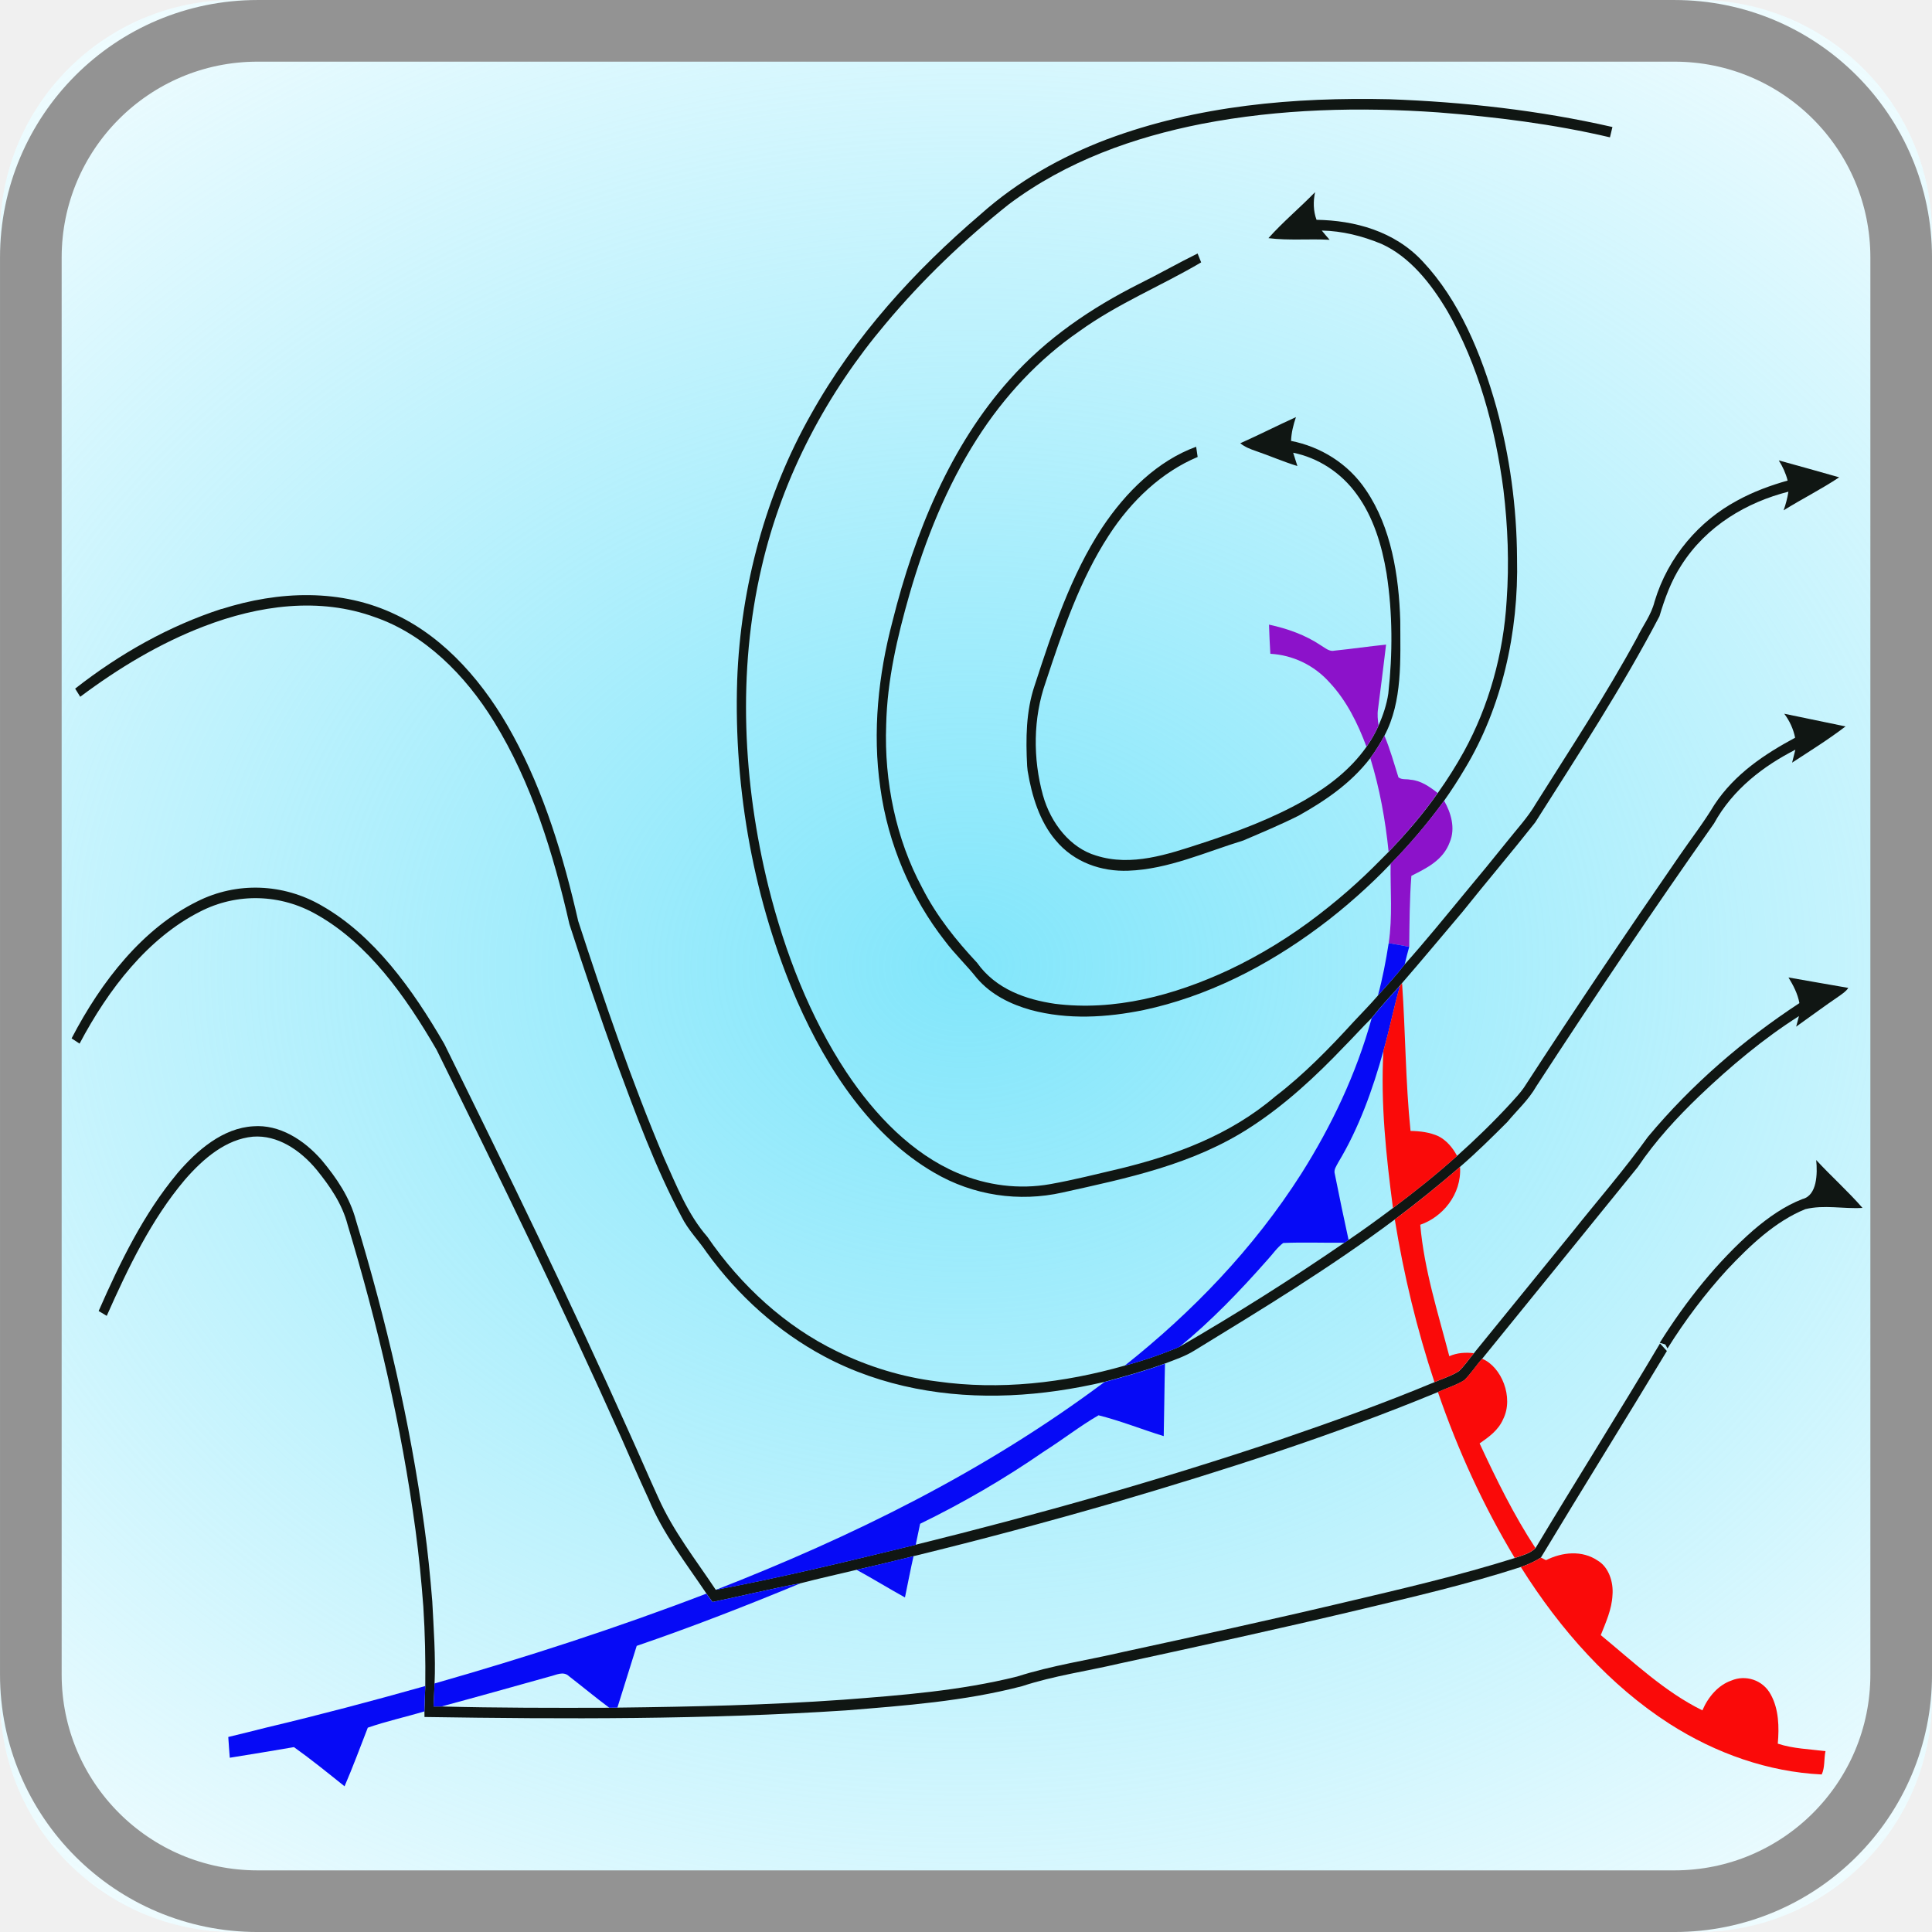
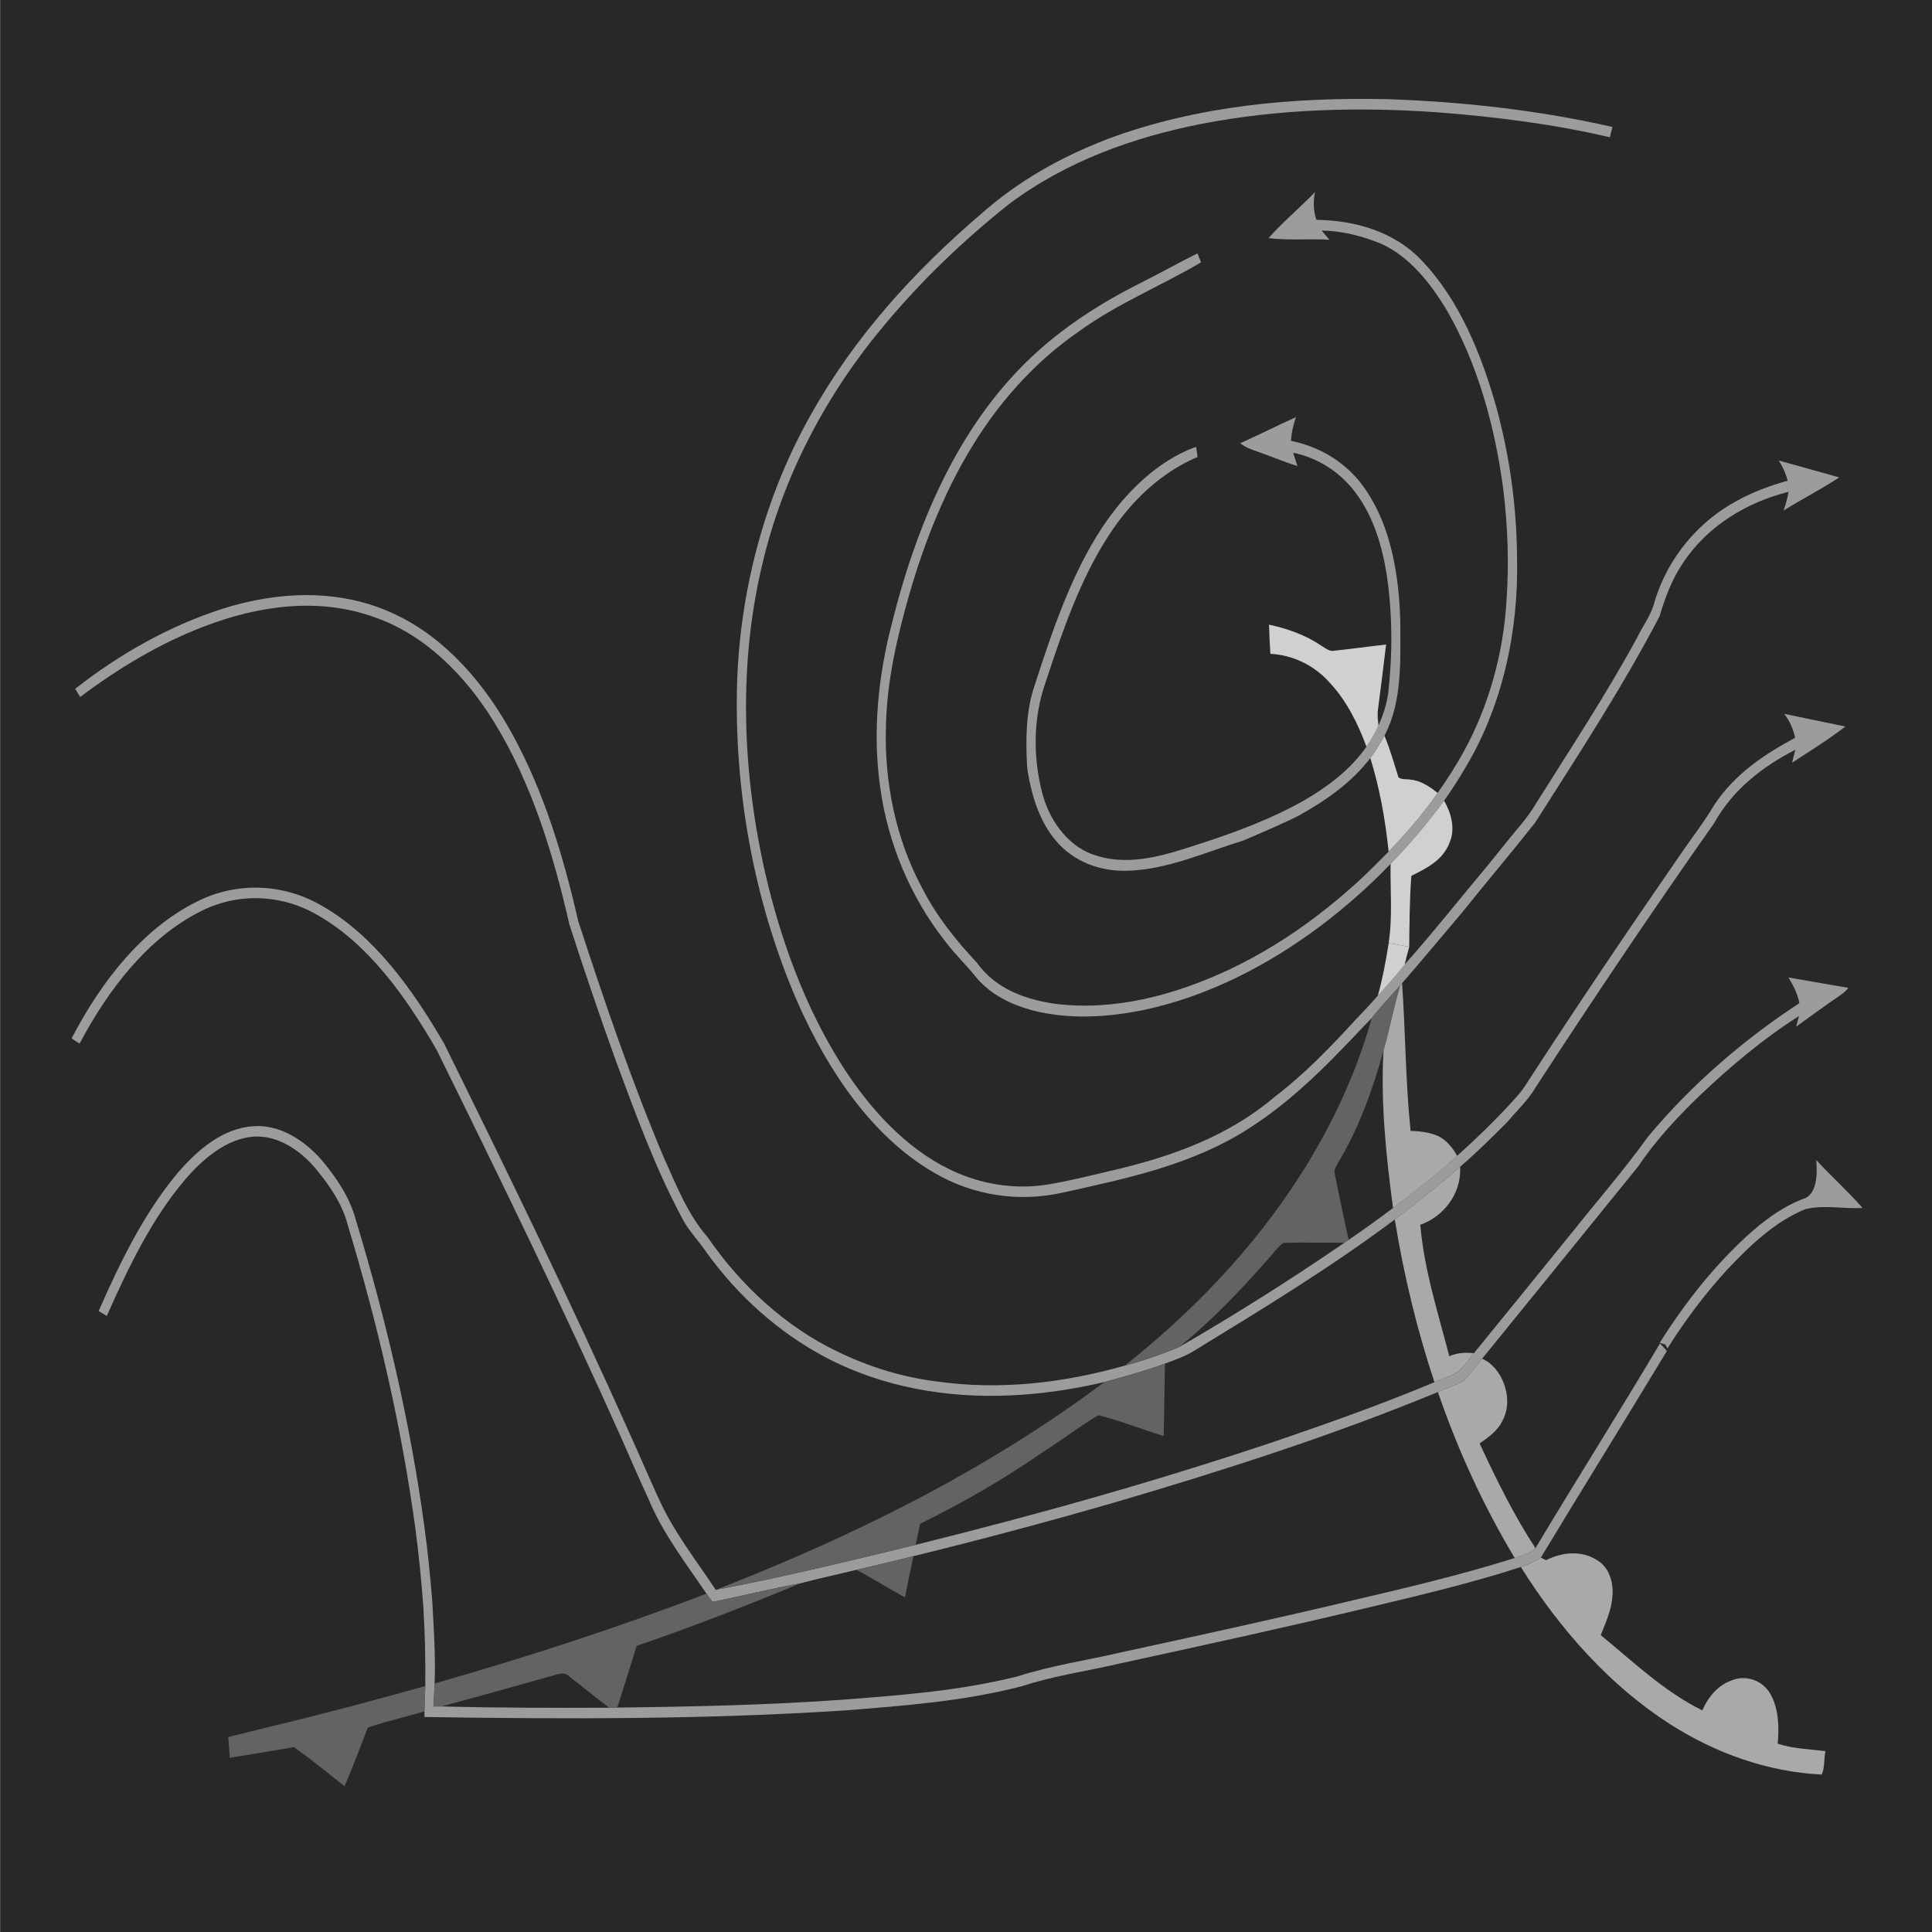
- <svg xmlns="http://www.w3.org/2000/svg" id="svg10643" height="32" width="32" version="1.0">
-   <defs id="defs10645">
-     <radialGradient id="radialGradient4286" gradientUnits="userSpaceOnUse" cy="16" cx="16" gradientTransform="matrix(1.7118,-0.022772,0.018375,1.3813,-11.683,-5.7368)" r="16">
-       <stop id="stop4146" stop-color="#82e6fb" offset="0" />
-       <stop id="stop4148" stop-opacity="0" stop-color="#82e6fb" offset="1" />
-     </radialGradient>
-   </defs>
-   <g id="g43537" style="enable-background:new" transform="translate(-2.5e-4,-2.4986e-4)">
-     <rect id="rect4364" style="fill:#ffffff;enable-background:new" transform="scale(1,-1)" ry="3.878" width="32" y="-32" x="0" height="32" />
-     <rect id="rect4366" style="fill:url(#radialGradient4286);enable-background:new" ry="3.878" height="32" width="32" y="0" x="0" />
-     <rect id="rect4426" style="fill:none;stroke:#939393;stroke-width:1.021;stroke-linecap:round;stroke-linejoin:round;enable-background:new" ry="3.755" height="30.979" width="30.979" y="0.511" x="0.511" />
-   </g>
-   <g id="g6990" transform="translate(0.033898,-0.23724)">
-     <path id="path6" d="m 18.297,2.546 c 1.506,-0.564 3.104,-0.7 4.679,-0.665 1.24,0.045 2.48,0.182 3.697,0.46 -0.014,0.057 -0.028,0.115 -0.041,0.171 -0.937,-0.22 -1.89,-0.338 -2.842,-0.413 -1.308,-0.092 -2.627,-0.06 -3.92,0.19 -1.119,0.221 -2.234,0.612 -3.193,1.331 -0.735,0.584 -1.428,1.243 -2.048,1.986 -0.949,1.124 -1.697,2.5 -2.048,4.025 -0.405,1.73 -0.309,3.579 0.113,5.292 0.274,1.097 0.688,2.159 1.289,3.07 0.48,0.723 1.096,1.355 1.843,1.673 0.488,0.208 1.022,0.276 1.536,0.184 0.387,-0.069 0.769,-0.166 1.152,-0.256 0.909,-0.221 1.821,-0.553 2.576,-1.198 0.47,-0.36 0.895,-0.795 1.303,-1.242 0.132,-0.141 0.267,-0.278 0.394,-0.425 0.151,-0.169 0.305,-0.336 0.445,-0.518 0.343,-0.384 0.671,-0.788 1.001,-1.188 0.232,-0.277 0.462,-0.558 0.689,-0.841 0.165,-0.209 0.347,-0.401 0.485,-0.637 0.569,-0.906 1.159,-1.798 1.675,-2.748 0.096,-0.199 0.234,-0.373 0.289,-0.596 0.224,-0.749 0.748,-1.34 1.363,-1.67 0.268,-0.148 0.553,-0.253 0.841,-0.334 -0.031,-0.121 -0.082,-0.232 -0.147,-0.334 0.334,0.093 0.668,0.184 1.001,0.28 -0.299,0.199 -0.617,0.358 -0.921,0.547 0.036,-0.099 0.063,-0.203 0.08,-0.309 -0.681,0.173 -1.357,0.56 -1.777,1.224 -0.164,0.251 -0.271,0.544 -0.359,0.839 -0.622,1.189 -1.349,2.296 -2.058,3.415 -0.395,0.5 -0.806,0.983 -1.203,1.48 -0.335,0.394 -0.665,0.793 -1.004,1.183 l -0.033,0.039 c -0.159,0.178 -0.322,0.351 -0.471,0.54 -0.153,0.152 -0.298,0.314 -0.45,0.467 -0.478,0.502 -0.987,0.972 -1.552,1.338 -0.956,0.624 -2.052,0.846 -3.116,1.083 -0.717,0.161 -1.477,0.053 -2.13,-0.331 -1.024,-0.594 -1.759,-1.685 -2.269,-2.845 -0.707,-1.635 -1.049,-3.481 -0.99,-5.306 0.056,-1.56 0.481,-3.098 1.221,-4.404 0.731,-1.309 1.729,-2.391 2.807,-3.313 0.625,-0.558 1.345,-0.959 2.092,-1.244 z" style="fill:#101613" />
-     <path id="path8" d="m 20.976,4.181 c 0.243,-0.272 0.519,-0.501 0.772,-0.761 -0.033,0.152 -0.03,0.313 0.024,0.458 0.626,0.01 1.29,0.184 1.76,0.691 0.602,0.641 0.968,1.521 1.218,2.41 0.222,0.808 0.338,1.655 0.343,2.502 0.029,1.231 -0.253,2.479 -0.867,3.493 -0.107,0.181 -0.221,0.357 -0.341,0.526 -0.272,0.374 -0.569,0.723 -0.886,1.046 -0.176,0.185 -0.36,0.361 -0.549,0.529 -0.204,0.181 -0.414,0.354 -0.63,0.514 -0.886,0.661 -1.873,1.157 -2.912,1.378 -0.615,0.125 -1.254,0.163 -1.867,-0.001 -0.326,-0.092 -0.653,-0.246 -0.893,-0.525 -0.17,-0.216 -0.368,-0.4 -0.533,-0.621 -0.553,-0.708 -0.941,-1.595 -1.069,-2.541 -0.132,-0.918 -0.032,-1.863 0.202,-2.748 0.369,-1.481 0.971,-2.924 1.94,-4.005 0.613,-0.691 1.364,-1.194 2.145,-1.587 0.325,-0.161 0.644,-0.343 0.969,-0.503 0.019,0.049 0.039,0.098 0.059,0.147 -0.668,0.394 -1.383,0.682 -2.021,1.143 -0.661,0.455 -1.239,1.068 -1.695,1.785 -0.496,0.777 -0.853,1.661 -1.116,2.574 -0.2,0.699 -0.369,1.419 -0.385,2.159 -0.035,0.94 0.164,1.896 0.596,2.697 0.239,0.471 0.564,0.873 0.909,1.242 0.313,0.442 0.816,0.61 1.288,0.68 0.983,0.125 1.974,-0.137 2.883,-0.561 0.52,-0.246 1.019,-0.552 1.486,-0.912 0.218,-0.168 0.431,-0.344 0.636,-0.532 0.181,-0.164 0.354,-0.339 0.527,-0.514 0.289,-0.303 0.567,-0.622 0.812,-0.973 0.156,-0.219 0.301,-0.448 0.433,-0.687 0.411,-0.749 0.655,-1.617 0.707,-2.502 0.043,-0.61 0.02,-1.226 -0.053,-1.831 -0.136,-1.041 -0.421,-2.074 -0.926,-2.956 -0.277,-0.469 -0.631,-0.91 -1.097,-1.119 -0.316,-0.131 -0.65,-0.214 -0.986,-0.22 0.042,0.052 0.086,0.103 0.13,0.153 -0.337,-0.019 -0.676,0.015 -1.011,-0.027 z" style="fill:#101613" />
-     <path id="path14" d="m 20.509,7.579 c 0.31,-0.138 0.613,-0.293 0.922,-0.433 -0.043,0.127 -0.076,0.258 -0.081,0.394 0.48,0.094 0.945,0.368 1.245,0.821 0.412,0.61 0.542,1.405 0.564,2.162 4.5e-4,0.64 0.04,1.33 -0.262,1.899 -0.071,0.13 -0.148,0.255 -0.234,0.371 -0.325,0.423 -0.754,0.711 -1.189,0.955 -0.3,0.15 -0.608,0.279 -0.914,0.41 -0.629,0.193 -1.248,0.478 -1.906,0.501 -0.437,0.017 -0.897,-0.133 -1.205,-0.506 -0.262,-0.309 -0.393,-0.73 -0.462,-1.148 -0.002,-0.02 -0.006,-0.06 -0.008,-0.08 -0.024,-0.448 -0.02,-0.911 0.124,-1.334 0.296,-0.909 0.603,-1.831 1.115,-2.61 0.398,-0.601 0.929,-1.115 1.56,-1.344 0.006,0.042 0.019,0.127 0.025,0.169 -0.591,0.248 -1.098,0.721 -1.472,1.3 -0.475,0.729 -0.767,1.586 -1.046,2.433 -0.208,0.589 -0.212,1.264 -0.045,1.868 0.131,0.472 0.459,0.877 0.881,1.001 0.585,0.187 1.187,-0.02 1.751,-0.204 0.582,-0.19 1.162,-0.406 1.706,-0.715 0.381,-0.222 0.75,-0.497 1.022,-0.883 0.077,-0.109 0.145,-0.226 0.2,-0.352 0.073,-0.168 0.134,-0.345 0.161,-0.531 0.073,-0.659 0.072,-1.331 -0.029,-1.987 C 22.855,9.267 22.711,8.799 22.442,8.43 22.178,8.06 21.792,7.818 21.385,7.736 21.408,7.81 21.431,7.883 21.455,7.956 21.222,7.885 20.997,7.786 20.766,7.707 20.676,7.676 20.586,7.642 20.509,7.579 Z" style="fill:#101613" />
-     <path id="path20" d="m 3.636,10.325 c 0.943,-0.301 1.983,-0.346 2.898,0.099 0.815,0.389 1.466,1.139 1.929,1.994 0.514,0.942 0.836,2.003 1.08,3.075 0.433,1.328 0.883,2.652 1.423,3.927 0.205,0.455 0.394,0.936 0.715,1.301 0.564,0.822 1.303,1.489 2.14,1.895 0.53,0.26 1.093,0.431 1.665,0.502 1.038,0.147 2.096,0.027 3.109,-0.262 0.308,-0.082 0.612,-0.187 0.908,-0.312 0.927,-0.537 1.84,-1.112 2.732,-1.725 0.017,-0.011 0.051,-0.034 0.068,-0.045 0.249,-0.168 0.493,-0.347 0.735,-0.528 0.363,-0.272 0.72,-0.557 1.062,-0.864 0.307,-0.274 0.604,-0.563 0.887,-0.87 0.075,-0.084 0.153,-0.165 0.219,-0.259 0.841,-1.296 1.702,-2.575 2.576,-3.84 0.193,-0.282 0.402,-0.55 0.58,-0.847 0.34,-0.515 0.838,-0.841 1.337,-1.11 -0.03,-0.148 -0.094,-0.283 -0.18,-0.397 0.338,0.071 0.676,0.141 1.015,0.21 -0.285,0.218 -0.588,0.406 -0.885,0.6 0.018,-0.071 0.036,-0.143 0.054,-0.214 -0.526,0.269 -1.034,0.651 -1.348,1.222 -1.006,1.427 -1.984,2.881 -2.942,4.352 -0.13,0.228 -0.319,0.396 -0.48,0.591 -0.255,0.255 -0.512,0.509 -0.782,0.742 -0.352,0.305 -0.713,0.595 -1.081,0.872 -1.069,0.8 -2.198,1.485 -3.323,2.174 -0.153,0.095 -0.32,0.15 -0.484,0.213 -0.33,0.121 -0.667,0.213 -1.004,0.305 -1.027,0.24 -2.092,0.313 -3.129,0.109 -0.523,-0.103 -1.037,-0.277 -1.518,-0.535 -0.746,-0.399 -1.414,-0.99 -1.941,-1.719 -0.136,-0.202 -0.307,-0.369 -0.418,-0.593 -0.434,-0.814 -0.757,-1.699 -1.083,-2.577 -0.269,-0.75 -0.528,-1.506 -0.773,-2.268 -0.267,-1.177 -0.63,-2.348 -1.245,-3.347 -0.483,-0.788 -1.159,-1.452 -1.969,-1.734 -0.927,-0.341 -1.934,-0.199 -2.843,0.151 -0.724,0.278 -1.406,0.686 -2.045,1.165 -0.021,-0.034 -0.063,-0.102 -0.084,-0.135 0.741,-0.581 1.561,-1.04 2.424,-1.32 z" style="fill:#101613" />
-     <path id="path22" d="m 20.985,10.583 c 0.3,0.065 0.598,0.168 0.864,0.347 0.069,0.041 0.138,0.105 0.221,0.084 0.285,-0.029 0.569,-0.071 0.854,-0.1 -0.042,0.356 -0.088,0.71 -0.133,1.065 -0.015,0.091 -0.004,0.183 0.008,0.274 -0.054,0.126 -0.123,0.243 -0.2,0.352 C 22.455,12.216 22.266,11.84 21.996,11.55 21.733,11.251 21.373,11.086 21.007,11.066 20.997,10.905 20.99,10.744 20.985,10.583 Z" style="fill:#8c12ca" />
-     <path id="path24" d="m 22.663,12.794 c 0.086,-0.117 0.163,-0.242 0.234,-0.371 0.093,0.222 0.159,0.458 0.232,0.69 0.058,0.044 0.133,0.023 0.199,0.039 0.167,0.012 0.315,0.113 0.45,0.22 -0.245,0.351 -0.523,0.67 -0.812,0.973 -0.054,-0.527 -0.148,-1.05 -0.303,-1.55 z" style="fill:#8c12ca" />
-     <path id="path32" d="m 22.998,14.545 c 0.317,-0.323 0.614,-0.672 0.886,-1.046 0.115,0.197 0.192,0.457 0.095,0.686 -0.111,0.305 -0.393,0.435 -0.636,0.559 -0.031,0.392 -0.031,0.785 -0.036,1.176 -0.113,-0.023 -0.227,-0.043 -0.34,-0.061 0.066,-0.435 0.026,-0.877 0.032,-1.314 z" style="fill:#8c12ca" />
-     <path id="path38" d="m 3.233,15.168 c 0.653,-0.329 1.423,-0.3 2.059,0.068 0.867,0.493 1.505,1.38 2.033,2.292 1.052,2.133 2.095,4.271 3.07,6.452 0.161,0.355 0.314,0.713 0.476,1.067 0.25,0.559 0.621,1.026 0.95,1.522 1.109,-0.208 2.211,-0.478 3.312,-0.746 2.021,-0.5 4.03,-1.066 6.015,-1.734 0.866,-0.296 1.729,-0.605 2.578,-0.959 0.135,-0.059 0.278,-0.1 0.404,-0.182 0.093,-0.087 0.166,-0.198 0.249,-0.297 0.011,-0.014 0.034,-0.043 0.045,-0.057 0.53,-0.649 1.056,-1.301 1.586,-1.95 0.418,-0.525 0.857,-1.028 1.251,-1.577 0.733,-0.879 1.592,-1.613 2.509,-2.215 -0.029,-0.158 -0.102,-0.295 -0.181,-0.425 0.33,0.06 0.661,0.114 0.991,0.173 -0.041,0.062 -0.101,0.098 -0.157,0.139 -0.239,0.162 -0.471,0.336 -0.707,0.503 0.012,-0.044 0.036,-0.131 0.047,-0.175 -0.588,0.373 -1.134,0.831 -1.651,1.324 -0.37,0.356 -0.723,0.737 -1.019,1.176 -0.859,1.058 -1.717,2.118 -2.577,3.175 -0.103,0.115 -0.188,0.251 -0.298,0.357 -0.137,0.085 -0.29,0.128 -0.434,0.195 -1.752,0.724 -3.548,1.298 -5.351,1.828 -1.107,0.32 -2.219,0.618 -3.335,0.89 -0.313,0.08 -0.628,0.153 -0.943,0.226 -0.309,0.075 -0.62,0.142 -0.928,0.223 -0.488,0.089 -0.972,0.211 -1.459,0.31 -0.034,-0.046 -0.067,-0.092 -0.1,-0.138 -0.34,-0.506 -0.719,-0.988 -0.961,-1.571 -0.156,-0.335 -0.303,-0.676 -0.452,-1.015 -0.972,-2.17 -2.01,-4.299 -3.057,-6.421 -0.516,-0.891 -1.136,-1.761 -1.984,-2.239 -0.599,-0.345 -1.323,-0.366 -1.935,-0.05 -0.859,0.435 -1.514,1.276 -1.995,2.186 -0.044,-0.029 -0.088,-0.058 -0.132,-0.087 0.495,-0.953 1.183,-1.825 2.081,-2.268 z" style="fill:#101613" />
-     <path id="path44" d="m 22.788,16.729 c 0.078,-0.285 0.133,-0.577 0.179,-0.87 0.113,0.018 0.227,0.038 0.34,0.061 -0.027,0.096 -0.052,0.193 -0.075,0.291 -0.14,0.182 -0.293,0.348 -0.445,0.518 z" style="fill:#060af6" />
-     <path id="path46" d="m 22.685,17.102 c 0.149,-0.19 0.312,-0.363 0.471,-0.54 -0.103,0.356 -0.173,0.722 -0.275,1.078 -0.18,0.65 -0.41,1.288 -0.749,1.85 -0.029,0.058 -0.08,0.12 -0.057,0.193 0.072,0.365 0.149,0.729 0.228,1.092 -0.017,0.011 -0.051,0.034 -0.068,0.045 -0.339,0.005 -0.677,-0.01 -1.015,0.005 -0.1,0.074 -0.174,0.185 -0.26,0.278 -0.457,0.518 -0.934,1.015 -1.457,1.442 -0.297,0.125 -0.6,0.23 -0.908,0.312 1.107,-0.879 2.128,-1.928 2.927,-3.183 0.495,-0.784 0.907,-1.645 1.163,-2.571 z" style="fill:#060af6" />
-     <path id="path48" d="m 23.156,16.562 0.033,-0.039 c 0.057,0.814 0.056,1.634 0.14,2.446 0.158,0.003 0.317,0.021 0.465,0.089 0.13,0.068 0.232,0.185 0.306,0.325 -0.342,0.307 -0.699,0.592 -1.062,0.864 -0.113,-0.861 -0.207,-1.735 -0.158,-2.606 0.101,-0.356 0.172,-0.723 0.275,-1.078 z" style="fill:#fa0a09" />
-     <path id="path58" d="m 2.895,19.681 c 0.338,-0.399 0.766,-0.76 1.266,-0.789 0.431,-0.033 0.839,0.221 1.137,0.565 0.239,0.287 0.464,0.613 0.566,1.001 0.497,1.643 0.895,3.331 1.129,5.052 0.058,0.415 0.099,0.834 0.133,1.252 0.023,0.452 0.057,0.905 0.038,1.359 -0.005,0.127 -0.011,0.254 -0.016,0.381 l 0.13,0 c 0.926,0.024 1.854,0.024 2.78,0.021 0.045,-0.001 0.09,-0.002 0.134,-0.002 1.247,-0.015 2.495,-0.042 3.74,-0.131 0.964,-0.074 1.934,-0.148 2.881,-0.384 0.574,-0.184 1.167,-0.27 1.75,-0.406 1.225,-0.266 2.449,-0.533 3.669,-0.822 0.945,-0.223 1.892,-0.442 2.824,-0.735 0.117,-0.043 0.247,-0.068 0.343,-0.164 0.68,-1.136 1.386,-2.251 2.062,-3.39 0.029,0.031 0.086,0.094 0.114,0.125 -0.69,1.145 -1.397,2.277 -2.087,3.422 -0.106,0.066 -0.218,0.117 -0.333,0.156 -0.889,0.288 -1.794,0.497 -2.698,0.713 -1.317,0.313 -2.639,0.601 -3.96,0.888 -0.534,0.125 -1.078,0.2 -1.603,0.373 -0.959,0.25 -1.943,0.322 -2.92,0.401 -2.323,0.152 -4.652,0.145 -6.977,0.109 -4.501e-4,-0.023 -9.002e-4,-0.07 -0.001,-0.094 0.002,-0.141 0.011,-0.28 0.014,-0.42 0.005,-0.437 -0.004,-0.874 -0.032,-1.309 -0.032,-0.426 -0.073,-0.851 -0.13,-1.275 -0.232,-1.722 -0.628,-3.41 -1.124,-5.054 -0.092,-0.353 -0.299,-0.646 -0.513,-0.911 -0.272,-0.329 -0.65,-0.58 -1.055,-0.549 -0.444,0.041 -0.823,0.361 -1.128,0.714 -0.55,0.649 -0.938,1.452 -1.294,2.254 -0.033,-0.02 -0.1,-0.06 -0.134,-0.08 0.355,-0.81 0.748,-1.613 1.296,-2.271 z" style="fill:#101613" />
-     <path id="path60" d="m 30.048,19.451 c 0.25,0.271 0.524,0.514 0.767,0.793 -0.316,0.019 -0.636,-0.056 -0.948,0.021 -0.496,0.202 -0.911,0.596 -1.294,1.002 -0.364,0.398 -0.695,0.836 -0.988,1.305 l -0.036,-0.066 c -0.023,-0.007 -0.069,-0.021 -0.092,-0.028 0.439,-0.699 0.953,-1.342 1.55,-1.865 0.249,-0.213 0.519,-0.402 0.814,-0.516 0.242,-0.06 0.25,-0.419 0.227,-0.647 z" style="fill:#101613" />
-     <path id="path62" d="m 23.068,20.436 c 0.368,-0.276 0.729,-0.567 1.081,-0.872 0.029,0.462 -0.297,0.835 -0.659,0.959 0.065,0.749 0.295,1.46 0.481,2.177 0.13,-0.057 0.269,-0.066 0.407,-0.049 -0.083,0.099 -0.156,0.21 -0.249,0.297 -0.126,0.082 -0.269,0.123 -0.404,0.182 -0.29,-0.873 -0.508,-1.776 -0.657,-2.695 z" style="fill:#fa0a09" />
-     <path id="path70" d="m 24.216,23.099 c 0.11,-0.106 0.195,-0.242 0.298,-0.357 0.32,0.13 0.53,0.64 0.349,1.001 -0.081,0.187 -0.241,0.298 -0.39,0.402 0.278,0.598 0.569,1.191 0.925,1.733 -0.096,0.096 -0.226,0.121 -0.343,0.164 -0.515,-0.855 -0.941,-1.781 -1.273,-2.749 0.144,-0.067 0.297,-0.109 0.434,-0.195 z" style="fill:#fa0a09" />
-     <path id="path72" d="m 18.258,23.129 c 0.337,-0.092 0.674,-0.184 1.004,-0.305 -0.01,0.4 -0.012,0.8 -0.021,1.2 -0.361,-0.111 -0.715,-0.254 -1.08,-0.345 -0.309,0.179 -0.596,0.405 -0.9,0.597 -0.659,0.456 -1.347,0.855 -2.055,1.2 -0.025,0.116 -0.049,0.233 -0.073,0.349 -1.101,0.267 -2.203,0.537 -3.312,0.746 2.243,-0.876 4.444,-1.951 6.437,-3.442 z" style="fill:#060af6" />
-     <path id="path84" d="m 14.154,26.238 c 0.315,-0.074 0.629,-0.147 0.943,-0.226 -0.051,0.227 -0.095,0.456 -0.142,0.684 C 14.686,26.547 14.423,26.385 14.154,26.238 Z" style="fill:#060af6" />
-     <path id="path86" d="m 25.572,26.079 c 0.27,-0.135 0.599,-0.17 0.861,0.009 0.175,0.105 0.259,0.347 0.241,0.567 -0.011,0.239 -0.11,0.452 -0.194,0.665 0.542,0.446 1.064,0.943 1.683,1.246 0.098,-0.228 0.266,-0.42 0.481,-0.494 0.229,-0.098 0.52,-0.015 0.652,0.233 0.133,0.241 0.14,0.538 0.116,0.813 0.257,0.084 0.526,0.09 0.79,0.124 -0.027,0.125 -0.008,0.275 -0.063,0.386 -0.883,-0.043 -1.75,-0.346 -2.522,-0.84 -0.98,-0.63 -1.806,-1.551 -2.461,-2.596 0.115,-0.039 0.227,-0.091 0.333,-0.156 0.021,0.011 0.063,0.032 0.084,0.043 z" style="fill:#fa0a09" />
-     <path id="path88" d="m 11.767,26.771 c 0.487,-0.099 0.97,-0.221 1.459,-0.31 -0.897,0.372 -1.8,0.724 -2.714,1.037 -0.108,0.34 -0.212,0.683 -0.32,1.023 -0.045,5.2e-4 -0.09,0.001 -0.134,0.002 C 9.832,28.355 9.614,28.173 9.391,28.001 9.295,27.909 9.174,27.983 9.069,28.006 c -0.597,0.167 -1.194,0.335 -1.792,0.496 l -0.13,0 c 0.005,-0.127 0.011,-0.254 0.016,-0.381 1.516,-0.433 3.021,-0.92 4.503,-1.488 0.033,0.046 0.066,0.092 0.1,0.138 z" style="fill:#060af6" />
-     <path id="path94" d="M 4.395,28.847 C 5.27,28.639 6.141,28.408 7.01,28.163 7.007,28.302 6.997,28.442 6.996,28.583 c -0.311,0.094 -0.629,0.162 -0.938,0.27 -0.126,0.325 -0.248,0.652 -0.385,0.971 -0.276,-0.221 -0.552,-0.445 -0.838,-0.649 -0.354,0.062 -0.709,0.118 -1.063,0.176 -0.009,-0.115 -0.018,-0.23 -0.025,-0.344 0.216,-0.053 0.432,-0.104 0.647,-0.16 z" style="fill:#060af6" />
+ <svg xmlns="http://www.w3.org/2000/svg" width="100%" height="100%" viewBox="0 0 32 32" version="1.1" xml:space="preserve" style="fill-rule:evenodd;clip-rule:evenodd;stroke-linejoin:round;stroke-miterlimit:1.414;">
+   <rect x="0.002" y="-0.038" width="32.022" height="32.155" style="fill:#282828;" />
+   <g id="g6990">
+     <path id="path6" d="M18.331,2.308c1.506,-0.564 3.104,-0.7 4.678,-0.665c1.24,0.045 2.48,0.182 3.698,0.46c-0.014,0.057 -0.028,0.114 -0.042,0.171c-0.937,-0.22 -1.89,-0.338 -2.842,-0.413c-1.308,-0.092 -2.627,-0.06 -3.92,0.19c-1.119,0.221 -2.234,0.612 -3.193,1.331c-0.734,0.584 -1.428,1.243 -2.048,1.986c-0.949,1.123 -1.697,2.499 -2.047,4.025c-0.405,1.73 -0.309,3.579 0.113,5.292c0.274,1.097 0.688,2.159 1.289,3.07c0.48,0.723 1.096,1.355 1.844,1.674c0.488,0.208 1.021,0.275 1.536,0.183c0.387,-0.068 0.769,-0.165 1.152,-0.256c0.909,-0.221 1.821,-0.553 2.575,-1.198c0.471,-0.36 0.895,-0.794 1.304,-1.242c0.132,-0.14 0.266,-0.278 0.393,-0.425c0.152,-0.169 0.305,-0.335 0.445,-0.517c0.344,-0.384 0.671,-0.788 1.001,-1.188c0.232,-0.277 0.462,-0.557 0.688,-0.841c0.166,-0.208 0.348,-0.4 0.486,-0.636c0.569,-0.907 1.159,-1.799 1.675,-2.748c0.096,-0.199 0.234,-0.373 0.289,-0.595c0.224,-0.75 0.749,-1.341 1.363,-1.671c0.268,-0.148 0.553,-0.252 0.841,-0.333c-0.031,-0.122 -0.082,-0.233 -0.147,-0.334c0.333,0.093 0.667,0.184 1.001,0.279c-0.299,0.199 -0.617,0.358 -0.92,0.548c0.035,-0.1 0.063,-0.203 0.08,-0.309c-0.682,0.173 -1.357,0.56 -1.777,1.224c-0.164,0.252 -0.271,0.544 -0.359,0.839c-0.622,1.189 -1.349,2.296 -2.059,3.415c-0.395,0.5 -0.805,0.983 -1.203,1.48c-0.335,0.394 -0.665,0.794 -1.004,1.183l-0.033,0.039c-0.159,0.178 -0.322,0.351 -0.471,0.54c-0.152,0.152 -0.297,0.314 -0.449,0.467c-0.478,0.502 -0.987,0.971 -1.552,1.338c-0.956,0.624 -2.052,0.846 -3.116,1.083c-0.717,0.161 -1.477,0.053 -2.13,-0.331c-1.024,-0.594 -1.759,-1.685 -2.27,-2.845c-0.706,-1.635 -1.049,-3.48 -0.99,-5.306c0.056,-1.56 0.481,-3.098 1.221,-4.404c0.732,-1.31 1.729,-2.391 2.807,-3.314c0.625,-0.557 1.344,-0.959 2.091,-1.244l0.002,-0.002Z" style="fill:#9c9c9c;fill-rule:nonzero;" />
+     <path id="path8" d="M21.01,3.944c0.243,-0.272 0.519,-0.502 0.771,-0.762c-0.033,0.152 -0.029,0.314 0.024,0.459c0.626,0.01 1.29,0.184 1.76,0.691c0.603,0.64 0.968,1.521 1.218,2.409c0.222,0.808 0.339,1.655 0.344,2.502c0.029,1.231 -0.253,2.48 -0.868,3.493c-0.107,0.181 -0.22,0.357 -0.34,0.526c-0.273,0.374 -0.569,0.723 -0.886,1.045c-0.176,0.186 -0.36,0.361 -0.549,0.529c-0.205,0.181 -0.414,0.354 -0.631,0.515c-0.886,0.661 -1.872,1.157 -2.912,1.378c-0.615,0.124 -1.254,0.162 -1.867,-0.001c-0.326,-0.093 -0.652,-0.246 -0.893,-0.525c-0.17,-0.216 -0.368,-0.4 -0.533,-0.621c-0.554,-0.707 -0.941,-1.595 -1.069,-2.541c-0.132,-0.918 -0.032,-1.863 0.202,-2.748c0.369,-1.48 0.971,-2.924 1.94,-4.005c0.613,-0.692 1.364,-1.194 2.144,-1.588c0.325,-0.161 0.644,-0.342 0.969,-0.503c0.019,0.049 0.039,0.099 0.059,0.148c-0.668,0.394 -1.383,0.681 -2.021,1.143c-0.661,0.455 -1.239,1.069 -1.695,1.785c-0.496,0.777 -0.853,1.661 -1.117,2.574c-0.199,0.699 -0.368,1.419 -0.385,2.159c-0.035,0.94 0.164,1.896 0.596,2.697c0.239,0.471 0.563,0.873 0.909,1.242c0.313,0.441 0.816,0.61 1.288,0.68c0.983,0.125 1.974,-0.138 2.882,-0.561c0.52,-0.246 1.019,-0.553 1.487,-0.913c0.217,-0.167 0.431,-0.344 0.636,-0.531c0.181,-0.164 0.354,-0.34 0.527,-0.514c0.289,-0.303 0.567,-0.622 0.812,-0.973c0.156,-0.218 0.301,-0.448 0.434,-0.687c0.41,-0.749 0.655,-1.616 0.707,-2.502c0.043,-0.609 0.02,-1.225 -0.053,-1.831c-0.136,-1.041 -0.421,-2.073 -0.926,-2.956c-0.277,-0.468 -0.631,-0.909 -1.097,-1.119c-0.316,-0.131 -0.65,-0.214 -0.986,-0.22c0.042,0.052 0.085,0.103 0.129,0.153c-0.336,-0.02 -0.676,0.014 -1.011,-0.027l0.001,0Z" style="fill:#9c9c9c;fill-rule:nonzero;" />
+     <path id="path14" d="M20.543,7.341c0.31,-0.138 0.613,-0.293 0.922,-0.432c-0.043,0.126 -0.076,0.258 -0.081,0.394c0.48,0.094 0.945,0.368 1.244,0.821c0.413,0.61 0.543,1.405 0.565,2.162c0,0.64 0.039,1.33 -0.262,1.899c-0.071,0.13 -0.148,0.255 -0.234,0.371c-0.325,0.423 -0.754,0.712 -1.189,0.955c-0.301,0.151 -0.608,0.279 -0.915,0.411c-0.628,0.193 -1.248,0.478 -1.905,0.5c-0.437,0.017 -0.898,-0.133 -1.206,-0.506c-0.262,-0.309 -0.393,-0.73 -0.462,-1.148c-0.002,-0.02 -0.006,-0.059 -0.008,-0.08c-0.025,-0.448 -0.02,-0.911 0.124,-1.334c0.295,-0.909 0.603,-1.831 1.115,-2.61c0.398,-0.601 0.929,-1.115 1.56,-1.344c0.006,0.042 0.019,0.127 0.025,0.169c-0.591,0.248 -1.098,0.72 -1.472,1.3c-0.475,0.729 -0.767,1.586 -1.046,2.433c-0.209,0.589 -0.212,1.264 -0.046,1.867c0.132,0.472 0.46,0.877 0.881,1.001c0.585,0.188 1.187,-0.02 1.751,-0.204c0.583,-0.19 1.163,-0.406 1.707,-0.715c0.381,-0.223 0.75,-0.497 1.022,-0.883c0.077,-0.109 0.145,-0.226 0.2,-0.352c0.073,-0.167 0.133,-0.345 0.16,-0.531c0.074,-0.659 0.072,-1.331 -0.028,-1.987c-0.076,-0.468 -0.22,-0.936 -0.489,-1.305c-0.264,-0.371 -0.65,-0.612 -1.057,-0.694c0.023,0.073 0.046,0.147 0.07,0.22c-0.233,-0.072 -0.458,-0.17 -0.689,-0.249c-0.09,-0.031 -0.18,-0.065 -0.257,-0.128l0,-0.001Z" style="fill:#9c9c9c;fill-rule:nonzero;" />
+     <path id="path20" d="M3.67,10.088c0.943,-0.302 1.983,-0.346 2.898,0.099c0.815,0.39 1.467,1.139 1.929,1.994c0.514,0.942 0.836,2.004 1.08,3.075c0.433,1.329 0.883,2.652 1.423,3.928c0.205,0.455 0.394,0.935 0.715,1.3c0.564,0.822 1.302,1.489 2.14,1.895c0.53,0.26 1.093,0.432 1.665,0.503c1.038,0.147 2.096,0.026 3.109,-0.263c0.308,-0.081 0.611,-0.186 0.908,-0.311c0.927,-0.537 1.84,-1.113 2.732,-1.725c0.017,-0.012 0.051,-0.034 0.068,-0.046c0.249,-0.168 0.493,-0.347 0.735,-0.528c0.364,-0.272 0.721,-0.557 1.062,-0.864c0.307,-0.274 0.604,-0.563 0.887,-0.869c0.075,-0.085 0.153,-0.165 0.219,-0.26c0.84,-1.296 1.701,-2.574 2.576,-3.839c0.193,-0.283 0.402,-0.551 0.579,-0.847c0.34,-0.515 0.839,-0.841 1.337,-1.11c-0.029,-0.148 -0.093,-0.283 -0.179,-0.397c0.338,0.072 0.676,0.141 1.014,0.21c-0.285,0.218 -0.587,0.406 -0.885,0.6c0.018,-0.071 0.036,-0.142 0.054,-0.214c-0.527,0.269 -1.034,0.652 -1.349,1.222c-1.006,1.427 -1.984,2.882 -2.942,4.353c-0.13,0.228 -0.318,0.395 -0.48,0.591c-0.255,0.255 -0.512,0.509 -0.782,0.742c-0.352,0.305 -0.713,0.596 -1.081,0.872c-1.069,0.8 -2.198,1.485 -3.323,2.174c-0.152,0.095 -0.32,0.151 -0.484,0.213c-0.33,0.122 -0.667,0.213 -1.003,0.305c-1.027,0.24 -2.093,0.314 -3.129,0.11c-0.523,-0.103 -1.037,-0.277 -1.518,-0.535c-0.746,-0.399 -1.414,-0.99 -1.941,-1.719c-0.136,-0.202 -0.307,-0.369 -0.418,-0.593c-0.434,-0.814 -0.757,-1.699 -1.083,-2.577c-0.27,-0.75 -0.528,-1.506 -0.773,-2.268c-0.268,-1.177 -0.63,-2.348 -1.245,-3.347c-0.484,-0.788 -1.159,-1.452 -1.969,-1.734c-0.927,-0.341 -1.934,-0.2 -2.843,0.151c-0.724,0.277 -1.406,0.685 -2.045,1.165c-0.02,-0.034 -0.062,-0.102 -0.083,-0.135c0.741,-0.581 1.56,-1.041 2.424,-1.32l0.001,-0.001Z" style="fill:#9c9c9c;fill-rule:nonzero;" />
+     <path id="path22" d="M21.019,10.346c0.3,0.065 0.598,0.168 0.864,0.347c0.069,0.041 0.137,0.104 0.221,0.084c0.286,-0.029 0.569,-0.071 0.854,-0.101c-0.041,0.356 -0.088,0.71 -0.133,1.065c-0.015,0.091 -0.004,0.183 0.008,0.274c-0.055,0.126 -0.123,0.244 -0.2,0.352c-0.144,-0.389 -0.333,-0.764 -0.604,-1.054c-0.262,-0.299 -0.622,-0.464 -0.988,-0.484c-0.01,-0.161 -0.017,-0.322 -0.022,-0.483l0,0Z" style="fill:#d0d0d0;fill-rule:nonzero;" />
+     <path id="path24" d="M22.697,12.557c0.086,-0.117 0.163,-0.242 0.234,-0.371c0.093,0.222 0.159,0.457 0.232,0.689c0.058,0.045 0.133,0.024 0.199,0.039c0.167,0.012 0.315,0.113 0.45,0.22c-0.245,0.351 -0.523,0.669 -0.812,0.972c-0.054,-0.527 -0.148,-1.049 -0.303,-1.549l0,0Z" style="fill:#d0d0d0;fill-rule:nonzero;" />
+     <path id="path32" d="M23.032,14.308c0.317,-0.323 0.613,-0.672 0.886,-1.046c0.115,0.198 0.191,0.457 0.095,0.686c-0.111,0.305 -0.393,0.435 -0.636,0.559c-0.031,0.392 -0.031,0.785 -0.036,1.176c-0.114,-0.023 -0.227,-0.043 -0.341,-0.061c0.067,-0.435 0.026,-0.877 0.032,-1.314l0,0Z" style="fill:#d0d0d0;fill-rule:nonzero;" />
+     <path id="path38" d="M3.267,14.931c0.653,-0.329 1.423,-0.3 2.059,0.068c0.867,0.493 1.505,1.38 2.033,2.292c1.051,2.132 2.095,4.271 3.07,6.452c0.161,0.355 0.314,0.714 0.476,1.067c0.25,0.559 0.621,1.026 0.95,1.523c1.109,-0.209 2.211,-0.479 3.311,-0.746c2.021,-0.5 4.031,-1.066 6.015,-1.734c0.866,-0.296 1.729,-0.605 2.578,-0.959c0.135,-0.06 0.278,-0.101 0.405,-0.183c0.092,-0.087 0.165,-0.198 0.249,-0.297c0.011,-0.014 0.033,-0.043 0.045,-0.057c0.53,-0.648 1.056,-1.3 1.585,-1.95c0.418,-0.525 0.857,-1.028 1.251,-1.577c0.733,-0.879 1.592,-1.613 2.509,-2.215c-0.029,-0.158 -0.102,-0.295 -0.181,-0.425c0.33,0.059 0.661,0.113 0.991,0.172c-0.041,0.062 -0.101,0.098 -0.157,0.139c-0.238,0.162 -0.47,0.336 -0.706,0.503c0.011,-0.044 0.035,-0.131 0.047,-0.175c-0.588,0.373 -1.134,0.831 -1.652,1.324c-0.369,0.356 -0.722,0.737 -1.019,1.176c-0.859,1.059 -1.717,2.118 -2.577,3.175c-0.103,0.115 -0.188,0.251 -0.299,0.357c-0.136,0.086 -0.289,0.128 -0.433,0.195c-1.753,0.724 -3.548,1.298 -5.351,1.828c-1.107,0.32 -2.219,0.618 -3.335,0.89c-0.313,0.08 -0.628,0.153 -0.943,0.227c-0.309,0.075 -0.619,0.141 -0.928,0.223c-0.488,0.089 -0.972,0.211 -1.459,0.309c-0.033,-0.045 -0.067,-0.092 -0.1,-0.137c-0.34,-0.506 -0.719,-0.988 -0.961,-1.571c-0.156,-0.335 -0.303,-0.676 -0.452,-1.015c-0.971,-2.17 -2.009,-4.299 -3.056,-6.421c-0.516,-0.891 -1.136,-1.761 -1.984,-2.239c-0.599,-0.345 -1.324,-0.366 -1.935,-0.05c-0.859,0.435 -1.514,1.276 -1.995,2.186c-0.044,-0.029 -0.088,-0.058 -0.132,-0.087c0.495,-0.953 1.183,-1.825 2.081,-2.268l0,0Z" style="fill:#9c9c9c;fill-rule:nonzero;" />
+     <path id="path44" d="M22.822,16.492c0.078,-0.285 0.133,-0.577 0.179,-0.87c0.113,0.018 0.227,0.038 0.34,0.061c-0.027,0.096 -0.052,0.193 -0.074,0.291c-0.14,0.182 -0.294,0.349 -0.445,0.518l0,0Z" style="fill:#d0d0d0;fill-rule:nonzero;" />
+     <path id="path46" d="M22.719,16.865c0.148,-0.19 0.312,-0.363 0.471,-0.541c-0.103,0.356 -0.174,0.722 -0.275,1.079c-0.179,0.649 -0.41,1.288 -0.749,1.85c-0.029,0.057 -0.08,0.119 -0.057,0.192c0.072,0.366 0.15,0.73 0.229,1.092c-0.017,0.012 -0.052,0.034 -0.069,0.046c-0.338,0.004 -0.677,-0.01 -1.014,0.004c-0.1,0.075 -0.175,0.186 -0.261,0.278c-0.456,0.518 -0.934,1.016 -1.457,1.443c-0.296,0.125 -0.6,0.23 -0.908,0.312c1.107,-0.88 2.128,-1.928 2.927,-3.184c0.494,-0.783 0.906,-1.645 1.163,-2.571l0,0Z" style="fill:#636363;fill-rule:nonzero;" />
+     <path id="path48" d="M23.19,16.325l0.033,-0.039c0.057,0.815 0.056,1.634 0.141,2.446c0.157,0.003 0.317,0.021 0.465,0.089c0.129,0.067 0.231,0.185 0.306,0.325c-0.342,0.307 -0.699,0.592 -1.062,0.863c-0.114,-0.86 -0.207,-1.734 -0.158,-2.606c0.102,-0.356 0.172,-0.723 0.275,-1.078l0,0Z" style="fill:#a9a9a9;fill-rule:nonzero;" />
+     <path id="path58" d="M2.929,19.444c0.339,-0.4 0.766,-0.76 1.266,-0.79c0.431,-0.032 0.839,0.222 1.137,0.565c0.24,0.288 0.464,0.613 0.566,1.001c0.497,1.643 0.895,3.331 1.129,5.052c0.058,0.415 0.099,0.834 0.133,1.252c0.024,0.453 0.057,0.906 0.038,1.36c-0.005,0.126 -0.011,0.253 -0.016,0.38l0.13,0c0.926,0.024 1.853,0.025 2.78,0.021c0.044,-0.001 0.089,-0.002 0.134,-0.002c1.247,-0.015 2.495,-0.042 3.74,-0.131c0.964,-0.074 1.934,-0.148 2.881,-0.384c0.574,-0.184 1.167,-0.27 1.75,-0.406c1.225,-0.266 2.449,-0.533 3.669,-0.822c0.946,-0.223 1.893,-0.441 2.824,-0.735c0.117,-0.043 0.247,-0.068 0.343,-0.164c0.68,-1.136 1.386,-2.251 2.062,-3.39c0.029,0.031 0.085,0.094 0.114,0.125c-0.69,1.145 -1.397,2.277 -2.087,3.422c-0.106,0.066 -0.218,0.117 -0.333,0.157c-0.888,0.288 -1.794,0.496 -2.697,0.712c-1.317,0.313 -2.639,0.602 -3.96,0.889c-0.535,0.125 -1.078,0.199 -1.603,0.372c-0.959,0.25 -1.943,0.323 -2.921,0.401c-2.323,0.152 -4.651,0.146 -6.977,0.11c-0.001,-0.024 -0.001,-0.071 -0.001,-0.094c0.001,-0.141 0.011,-0.28 0.014,-0.42c0.005,-0.437 -0.005,-0.874 -0.032,-1.309c-0.032,-0.426 -0.073,-0.851 -0.129,-1.275c-0.232,-1.722 -0.628,-3.41 -1.124,-5.054c-0.092,-0.353 -0.299,-0.646 -0.514,-0.911c-0.271,-0.329 -0.65,-0.58 -1.055,-0.549c-0.444,0.04 -0.823,0.361 -1.127,0.714c-0.551,0.649 -0.938,1.452 -1.294,2.255c-0.034,-0.02 -0.101,-0.06 -0.135,-0.081c0.355,-0.809 0.748,-1.613 1.296,-2.271l-0.001,0Z" style="fill:#9c9c9c;fill-rule:nonzero;" />
+     <path id="path60" d="M30.082,19.214c0.25,0.271 0.524,0.514 0.767,0.793c-0.316,0.02 -0.637,-0.056 -0.948,0.021c-0.496,0.202 -0.912,0.596 -1.294,1.002c-0.364,0.398 -0.695,0.836 -0.989,1.305l-0.035,-0.066c-0.023,-0.007 -0.069,-0.021 -0.092,-0.028c0.439,-0.699 0.953,-1.341 1.55,-1.864c0.249,-0.213 0.519,-0.402 0.814,-0.516c0.242,-0.06 0.25,-0.419 0.227,-0.647l0,0Z" style="fill:#9c9c9c;fill-rule:nonzero;" />
+     <path id="path62" d="M23.102,20.199c0.368,-0.277 0.729,-0.567 1.081,-0.872c0.029,0.463 -0.297,0.835 -0.659,0.959c0.065,0.749 0.295,1.46 0.481,2.177c0.13,-0.057 0.27,-0.066 0.407,-0.049c-0.083,0.099 -0.156,0.211 -0.249,0.297c-0.126,0.082 -0.269,0.123 -0.404,0.183c-0.29,-0.873 -0.508,-1.776 -0.657,-2.695l0,0Z" style="fill:#a9a9a9;fill-rule:nonzero;" />
+     <path id="path70" d="M24.25,22.862c0.11,-0.106 0.195,-0.242 0.298,-0.357c0.32,0.13 0.53,0.64 0.35,1.001c-0.081,0.187 -0.241,0.298 -0.391,0.402c0.278,0.598 0.569,1.192 0.925,1.734c-0.096,0.096 -0.226,0.12 -0.343,0.164c-0.515,-0.856 -0.94,-1.781 -1.273,-2.75c0.144,-0.066 0.297,-0.109 0.434,-0.194l0,0Z" style="fill:#a9a9a9;fill-rule:nonzero;" />
+     <path id="path72" d="M18.292,22.892c0.337,-0.092 0.674,-0.184 1.004,-0.305c-0.01,0.4 -0.012,0.799 -0.021,1.199c-0.361,-0.111 -0.716,-0.254 -1.081,-0.345c-0.309,0.179 -0.596,0.405 -0.9,0.597c-0.659,0.456 -1.347,0.855 -2.054,1.2c-0.025,0.116 -0.049,0.233 -0.073,0.35c-1.101,0.267 -2.203,0.537 -3.312,0.745c2.243,-0.875 4.444,-1.951 6.437,-3.441l0,0Z" style="fill:#636363;fill-rule:nonzero;" />
+     <path id="path84" d="M14.188,26.001c0.315,-0.074 0.629,-0.147 0.942,-0.227c-0.05,0.227 -0.095,0.456 -0.141,0.684c-0.269,-0.148 -0.532,-0.31 -0.801,-0.457Z" style="fill:#636363;fill-rule:nonzero;" />
+     <path id="path86" d="M25.606,25.842c0.27,-0.136 0.599,-0.17 0.861,0.009c0.175,0.105 0.259,0.347 0.241,0.567c-0.011,0.239 -0.11,0.452 -0.195,0.665c0.543,0.446 1.064,0.943 1.683,1.246c0.098,-0.228 0.266,-0.42 0.481,-0.494c0.228,-0.098 0.52,-0.014 0.652,0.233c0.133,0.241 0.139,0.538 0.116,0.813c0.257,0.085 0.526,0.09 0.79,0.124c-0.027,0.125 -0.008,0.276 -0.063,0.387c-0.883,-0.043 -1.75,-0.346 -2.521,-0.841c-0.98,-0.63 -1.806,-1.551 -2.461,-2.596c0.114,-0.039 0.226,-0.09 0.332,-0.156c0.021,0.011 0.063,0.032 0.084,0.043Z" style="fill:#a9a9a9;fill-rule:nonzero;" />
+     <path id="path88" d="M11.801,26.534c0.487,-0.099 0.97,-0.221 1.459,-0.31c-0.897,0.372 -1.801,0.724 -2.715,1.037c-0.108,0.34 -0.211,0.682 -0.32,1.022c-0.044,0.001 -0.089,0.001 -0.134,0.002c-0.225,-0.167 -0.443,-0.349 -0.666,-0.521c-0.096,-0.092 -0.217,-0.018 -0.322,0.004c-0.597,0.167 -1.193,0.336 -1.792,0.496l-0.129,0c0.005,-0.127 0.01,-0.254 0.015,-0.38c1.516,-0.433 3.021,-0.92 4.504,-1.488c0.033,0.046 0.066,0.092 0.1,0.138l0,0Z" style="fill:#636363;fill-rule:nonzero;" />
+     <path id="path94" d="M4.429,28.61c0.875,-0.209 1.746,-0.44 2.615,-0.684c-0.003,0.139 -0.013,0.279 -0.015,0.419c-0.311,0.095 -0.629,0.162 -0.937,0.27c-0.126,0.325 -0.249,0.652 -0.385,0.972c-0.276,-0.222 -0.552,-0.445 -0.838,-0.649c-0.353,0.062 -0.709,0.118 -1.063,0.176c-0.009,-0.114 -0.017,-0.229 -0.025,-0.344c0.216,-0.053 0.433,-0.104 0.648,-0.16l0,0Z" style="fill:#636363;fill-rule:nonzero;" />
  </g>
</svg>
